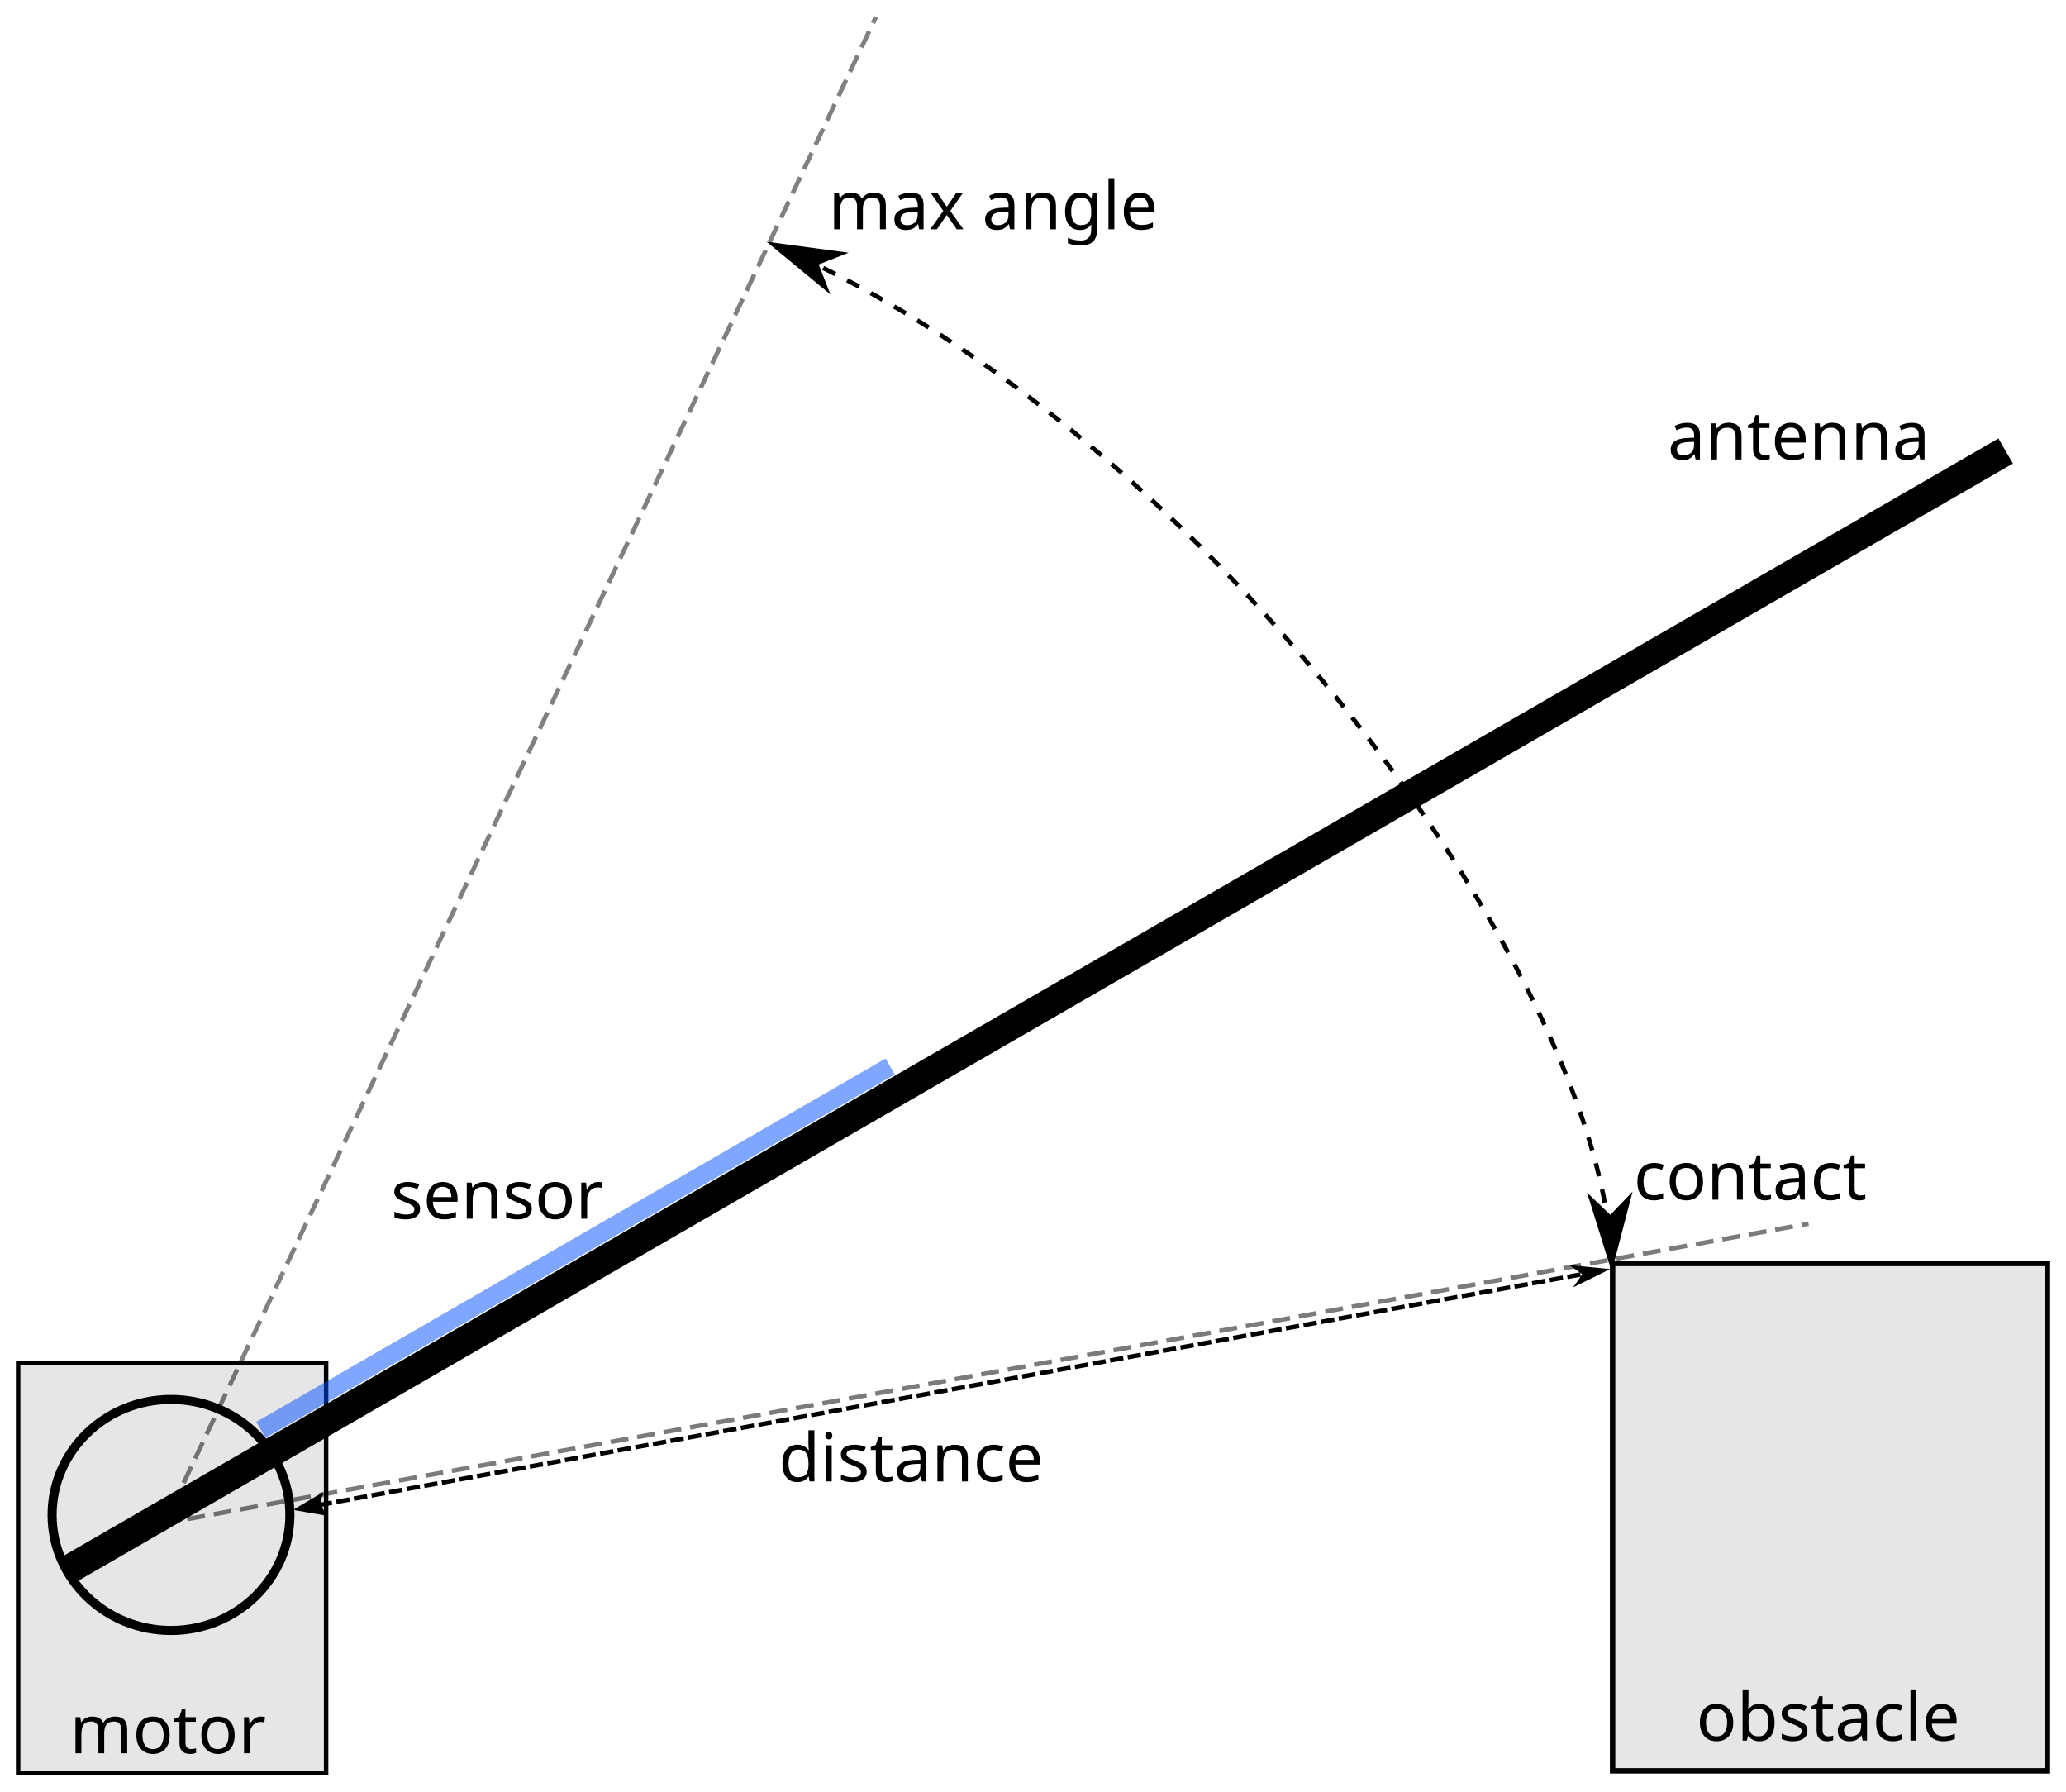
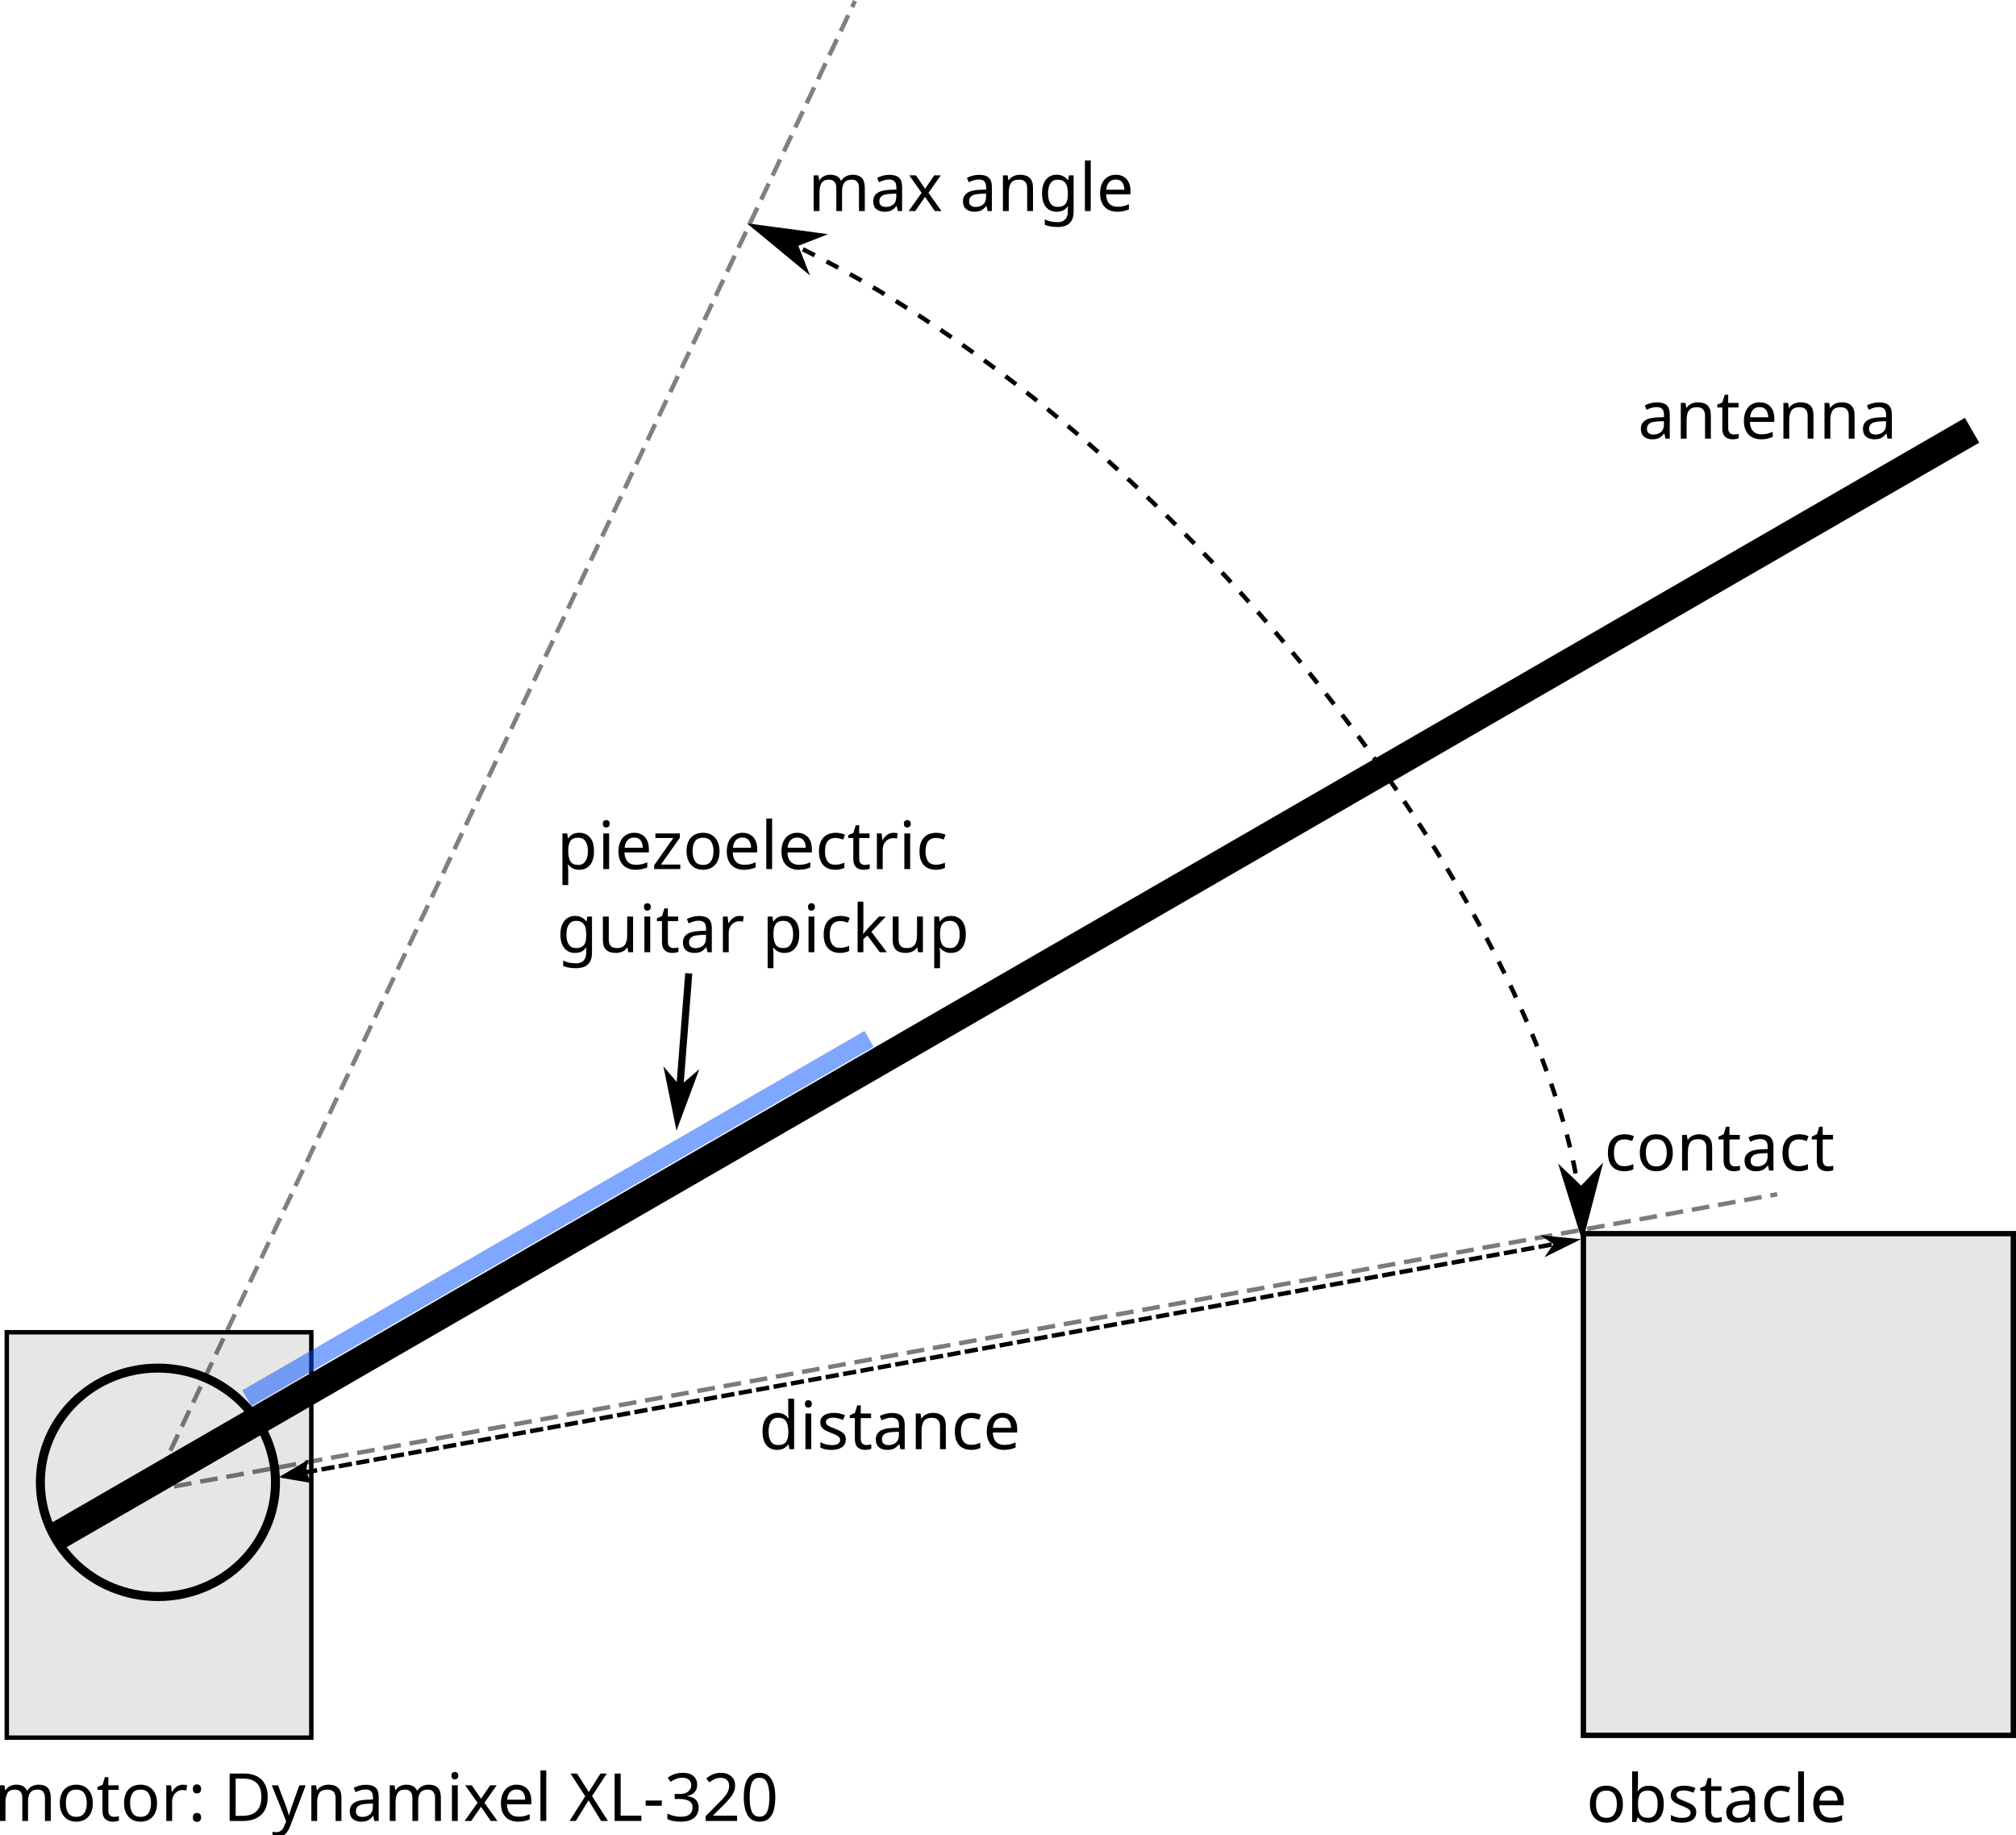
- <svg xmlns="http://www.w3.org/2000/svg" width="130.044mm" height="112.73mm" viewBox="0 0 460.784 399.436" id="svg2" version="1.1">
+ <svg xmlns="http://www.w3.org/2000/svg" width="128.334mm" height="116.773mm" viewBox="0 0 454.728 413.761" id="svg2" version="1.1">
  <defs id="defs4">
-     <marker orient="auto" refY="0" refX="0" id="marker5219" style="overflow:visible">
-       <path id="path5221" d="M 0,0 5,-5 -12.5,0 5,5 0,0 Z" style="fill:#000000;fill-opacity:1;fill-rule:evenodd;stroke:#000000;stroke-width:1pt;stroke-opacity:1" transform="matrix(-0.4,0,0,-0.4,-4,0)" />
+     <marker orient="auto" refY="0" refX="0" id="marker4281" style="overflow:visible">
+       <path id="path4283" d="M 0,0 5,-5 -12.5,0 5,5 0,0 Z" style="fill:#000000;fill-opacity:1;fill-rule:evenodd;stroke:#000000;stroke-width:1pt;stroke-opacity:1" transform="matrix(-0.4,0,0,-0.4,-4,0)" />
    </marker>
-     <marker orient="auto" refY="0" refX="0" id="Arrow1Mend" style="overflow:visible">
-       <path id="path4169" d="M 0,0 5,-5 -12.5,0 5,5 0,0 Z" style="fill:#000000;fill-opacity:1;fill-rule:evenodd;stroke:#000000;stroke-width:1pt;stroke-opacity:1" transform="matrix(-0.4,0,0,-0.4,-4,0)" />
+     <marker style="overflow:visible" id="marker5219" refX="0" refY="0" orient="auto">
+       <path transform="matrix(-0.4,0,0,-0.4,-4,0)" style="fill:#000000;fill-opacity:1;fill-rule:evenodd;stroke:#000000;stroke-width:1pt;stroke-opacity:1" d="M 0,0 5,-5 -12.5,0 5,5 0,0 Z" id="path5221" />
    </marker>
-     <marker orient="auto" refY="0" refX="0" id="Arrow2Mstart" style="overflow:visible">
-       <path id="path4184" style="fill:#000000;fill-opacity:1;fill-rule:evenodd;stroke:#000000;stroke-width:0.625;stroke-linejoin:round;stroke-opacity:1" d="M 8.719,4.034 -2.207,0.016 8.719,-4.002 c -1.745,2.372 -1.735,5.617 -6e-7,8.035 z" transform="scale(0.6,0.6)" />
+     <marker style="overflow:visible" id="Arrow1Mend" refX="0" refY="0" orient="auto">
+       <path transform="matrix(-0.4,0,0,-0.4,-4,0)" style="fill:#000000;fill-opacity:1;fill-rule:evenodd;stroke:#000000;stroke-width:1pt;stroke-opacity:1" d="M 0,0 5,-5 -12.5,0 5,5 0,0 Z" id="path4169" />
    </marker>
-     <marker orient="auto" refY="0" refX="0" id="Arrow1Lstart" style="overflow:visible">
-       <path id="path4160" d="M 0,0 5,-5 -12.5,0 5,5 0,0 Z" style="fill:#000000;fill-opacity:1;fill-rule:evenodd;stroke:#000000;stroke-width:1pt;stroke-opacity:1" transform="matrix(0.8,0,0,0.8,10,0)" />
+     <marker style="overflow:visible" id="Arrow2Mstart" refX="0" refY="0" orient="auto">
+       <path transform="scale(0.6,0.6)" d="M 8.719,4.034 -2.207,0.016 8.719,-4.002 c -1.745,2.372 -1.735,5.617 -6e-7,8.035 z" style="fill:#000000;fill-opacity:1;fill-rule:evenodd;stroke:#000000;stroke-width:0.625;stroke-linejoin:round;stroke-opacity:1" id="path4184" />
    </marker>
-     <marker orient="auto" refY="0" refX="0" id="Arrow1Lend" style="overflow:visible">
-       <path id="path4163" d="M 0,0 5,-5 -12.5,0 5,5 0,0 Z" style="fill:#000000;fill-opacity:1;fill-rule:evenodd;stroke:#000000;stroke-width:1pt;stroke-opacity:1" transform="matrix(-0.8,0,0,-0.8,-10,0)" />
+     <marker style="overflow:visible" id="Arrow1Lstart" refX="0" refY="0" orient="auto">
+       <path transform="matrix(0.8,0,0,0.8,10,0)" style="fill:#000000;fill-opacity:1;fill-rule:evenodd;stroke:#000000;stroke-width:1pt;stroke-opacity:1" d="M 0,0 5,-5 -12.5,0 5,5 0,0 Z" id="path4160" />
    </marker>
-     <marker orient="auto" refY="0" refX="0" id="Arrow2Lstart" style="overflow:visible">
-       <path id="path4178" style="fill:#000000;fill-opacity:1;fill-rule:evenodd;stroke:#000000;stroke-width:0.625;stroke-linejoin:round;stroke-opacity:1" d="M 8.719,4.034 -2.207,0.016 8.719,-4.002 c -1.745,2.372 -1.735,5.617 -6e-7,8.035 z" transform="matrix(1.1,0,0,1.1,1.1,0)" />
+     <marker style="overflow:visible" id="Arrow1Lend" refX="0" refY="0" orient="auto">
+       <path transform="matrix(-0.8,0,0,-0.8,-10,0)" style="fill:#000000;fill-opacity:1;fill-rule:evenodd;stroke:#000000;stroke-width:1pt;stroke-opacity:1" d="M 0,0 5,-5 -12.5,0 5,5 0,0 Z" id="path4163" />
+     </marker>
+     <marker style="overflow:visible" id="Arrow2Lstart" refX="0" refY="0" orient="auto">
+       <path transform="matrix(1.1,0,0,1.1,1.1,0)" d="M 8.719,4.034 -2.207,0.016 8.719,-4.002 c -1.745,2.372 -1.735,5.617 -6e-7,8.035 z" style="fill:#000000;fill-opacity:1;fill-rule:evenodd;stroke:#000000;stroke-width:0.625;stroke-linejoin:round;stroke-opacity:1" id="path4178" />
    </marker>
  </defs>
-   <g id="layer1" transform="translate(-131.3171,-15.52234)">
-     <rect style="fill:#e6e6e6;fill-rule:evenodd;stroke:#000000;stroke-width:1px;stroke-linecap:butt;stroke-linejoin:miter;stroke-opacity:1" id="rect3344" width="68.69" height="91.419" x="135.36" y="319.497" />
-     <ellipse style="fill:#e6e6e6;stroke:#000000;stroke-width:2.028" id="path4148" cx="169.453" cy="353.337" rx="26.517" ry="25.759" />
-     <path style="fill:none;fill-rule:evenodd;stroke:#000000;stroke-width:6.462;stroke-linecap:butt;stroke-linejoin:miter;stroke-opacity:1" d="M 146.689,365.479 578.645,116.089" id="path3342" />
-     <rect style="fill:#e6e6e6;stroke:#000000;stroke-width:1.209" id="rect4150" width="96.975" height="113.137" x="490.979" y="297.259" />
-     <path style="fill:none;fill-rule:evenodd;stroke:#000000;stroke-width:1;stroke-linecap:butt;stroke-linejoin:miter;stroke-miterlimit:4;stroke-dasharray:3, 3;stroke-dashoffset:0;stroke-opacity:1;marker-start:url(#Arrow1Lstart);marker-end:url(#Arrow1Lend)" d="M 304.056,70.191 C 404.465,114.031 489.318,237.068 490.732,297.172" id="path4152" />
-     <text xml:space="preserve" style="font-style:normal;font-weight:normal;font-size:15px;line-height:125%;font-family:sans-serif;letter-spacing:0px;word-spacing:0px;fill:#000000;fill-opacity:1;stroke:none;stroke-width:1px;stroke-linecap:butt;stroke-linejoin:miter;stroke-opacity:1" x="495.682" y="283.03" id="text5094">
-       <tspan x="495.682" y="283.03" style="font-size:15px" id="tspan5102">contact</tspan>
+   <g id="layer1" transform="translate(-89.26331,-33.33022)">
+     <rect style="fill:#e6e6e6;fill-rule:evenodd;stroke:#000000;stroke-width:1px;stroke-linecap:butt;stroke-linejoin:miter;stroke-opacity:1" id="rect3344" width="68.69" height="91.419" x="90.794" y="333.761" />
+     <ellipse style="fill:#e6e6e6;stroke:#000000;stroke-width:2.028" id="path4148" cx="124.887" cy="367.601" rx="26.517" ry="25.759" />
+     <path style="fill:none;fill-rule:evenodd;stroke:#000000;stroke-width:6.462;stroke-linecap:butt;stroke-linejoin:miter;stroke-opacity:1" d="M 102.122,379.744 534.078,130.354" id="path3342" />
+     <rect style="fill:#e6e6e6;stroke:#000000;stroke-width:1.209" id="rect4150" width="96.975" height="113.137" x="446.412" y="311.524" />
+     <path style="fill:none;fill-rule:evenodd;stroke:#000000;stroke-width:1;stroke-linecap:butt;stroke-linejoin:miter;stroke-miterlimit:4;stroke-dasharray:3, 3;stroke-dashoffset:0;stroke-opacity:1;marker-start:url(#Arrow1Lstart);marker-end:url(#Arrow1Lend)" d="M 259.49,84.455 C 359.899,128.296 444.752,251.333 446.166,311.437" id="path4152" />
+     <text xml:space="preserve" style="font-style:normal;font-weight:normal;font-size:15px;line-height:125%;font-family:sans-serif;letter-spacing:0px;word-spacing:0px;fill:#000000;fill-opacity:1;stroke:none;stroke-width:1px;stroke-linecap:butt;stroke-linejoin:miter;stroke-opacity:1" x="451.115" y="297.295" id="text5094">
+       <tspan x="451.115" y="297.295" style="font-size:15px" id="tspan5102">contact</tspan>
    </text>
-     <text xml:space="preserve" style="font-style:normal;font-weight:normal;font-size:15px;line-height:125%;font-family:sans-serif;letter-spacing:0px;word-spacing:0px;fill:#000000;fill-opacity:1;stroke:none;stroke-width:1px;stroke-linecap:butt;stroke-linejoin:miter;stroke-opacity:1" x="316.077" y="66.655" id="text5098">
-       <tspan id="tspan5100" x="316.077" y="66.655">max angle</tspan>
+     <text xml:space="preserve" style="font-style:normal;font-weight:normal;font-size:15px;line-height:125%;font-family:sans-serif;letter-spacing:0px;word-spacing:0px;fill:#000000;fill-opacity:1;stroke:none;stroke-width:1px;stroke-linecap:butt;stroke-linejoin:miter;stroke-opacity:1" x="271.51" y="80.92" id="text5098">
+       <tspan id="tspan5100" x="271.51" y="80.92">max angle</tspan>
    </text>
-     <path style="fill:none;fill-rule:evenodd;stroke:#000000;stroke-width:1;stroke-linecap:butt;stroke-linejoin:miter;stroke-miterlimit:4;stroke-dasharray:4, 2;stroke-dashoffset:0;stroke-opacity:0.497" d="M 169.706,351.619 326.683,19.279" id="path5106" />
-     <path style="fill:#000000;fill-rule:evenodd;stroke:#000000;stroke-width:1;stroke-linecap:butt;stroke-linejoin:miter;stroke-miterlimit:4;stroke-dasharray:4, 2;stroke-dashoffset:0;stroke-opacity:0.516" d="M 173.08,354.259 534.675,288.373" id="path5106-3" />
-     <path style="fill:#93a7ac;fill-rule:evenodd;stroke:#004fff;stroke-width:4.1;stroke-linecap:butt;stroke-linejoin:miter;stroke-miterlimit:4;stroke-dasharray:none;stroke-opacity:0.497" d="M 189.5,334.362 329.849,253.332" id="path5123" />
-     <path style="fill:none;fill-rule:evenodd;stroke:#000000;stroke-width:0.997;stroke-linecap:butt;stroke-linejoin:miter;stroke-miterlimit:4;stroke-dasharray:2.99, 0.997;stroke-dashoffset:0;stroke-opacity:1;marker-start:url(#Arrow2Mstart);marker-end:url(#marker5219)" d="m 198.49,351.862 290.022,-53" id="path5129" />
-     <text xml:space="preserve" style="font-style:normal;font-weight:normal;font-size:40px;line-height:125%;font-family:sans-serif;letter-spacing:0px;word-spacing:0px;fill:#000000;fill-opacity:1;stroke:none;stroke-width:1px;stroke-linecap:butt;stroke-linejoin:miter;stroke-opacity:1" x="305" y="345.862" id="text5349">
-       <tspan id="tspan5351" x="305" y="345.862" style="font-size:15px">distance</tspan>
+     <path style="fill:none;fill-rule:evenodd;stroke:#000000;stroke-width:1;stroke-linecap:butt;stroke-linejoin:miter;stroke-miterlimit:4;stroke-dasharray:4, 2;stroke-dashoffset:0;stroke-opacity:0.497" d="M 125.139,365.884 282.117,33.544" id="path5106" />
+     <path style="fill:#000000;fill-rule:evenodd;stroke:#000000;stroke-width:1;stroke-linecap:butt;stroke-linejoin:miter;stroke-miterlimit:4;stroke-dasharray:4, 2;stroke-dashoffset:0;stroke-opacity:0.516" d="M 128.513,368.524 490.108,302.637" id="path5106-3" />
+     <path style="fill:#93a7ac;fill-rule:evenodd;stroke:#004fff;stroke-width:4.1;stroke-linecap:butt;stroke-linejoin:miter;stroke-miterlimit:4;stroke-dasharray:none;stroke-opacity:0.497" d="M 144.934,348.627 285.282,267.596" id="path5123" />
+     <path style="fill:none;fill-rule:evenodd;stroke:#000000;stroke-width:0.997;stroke-linecap:butt;stroke-linejoin:miter;stroke-miterlimit:4;stroke-dasharray:2.99, 0.997;stroke-dashoffset:0;stroke-opacity:1;marker-start:url(#Arrow2Mstart);marker-end:url(#marker5219)" d="m 153.924,366.127 290.022,-53" id="path5129" />
+     <text xml:space="preserve" style="font-style:normal;font-weight:normal;font-size:40px;line-height:125%;font-family:sans-serif;letter-spacing:0px;word-spacing:0px;fill:#000000;fill-opacity:1;stroke:none;stroke-width:1px;stroke-linecap:butt;stroke-linejoin:miter;stroke-opacity:1" x="260.434" y="360.127" id="text5349">
+       <tspan id="tspan5351" x="260.434" y="360.127" style="font-size:15px">distance</tspan>
    </text>
-     <text xml:space="preserve" style="font-style:normal;font-weight:normal;font-size:40px;line-height:125%;font-family:sans-serif;letter-spacing:0px;word-spacing:0px;fill:#000000;fill-opacity:1;stroke:none;stroke-width:1px;stroke-linecap:butt;stroke-linejoin:miter;stroke-opacity:1" x="218.496" y="287.273" id="text7441">
-       <tspan id="tspan7443" x="218.496" y="287.273" style="font-size:15px">sensor</tspan>
+     <text xml:space="preserve" style="font-style:normal;font-weight:normal;font-size:40px;line-height:125%;font-family:sans-serif;letter-spacing:0px;word-spacing:0px;fill:#000000;fill-opacity:1;stroke:none;stroke-width:1px;stroke-linecap:butt;stroke-linejoin:miter;stroke-opacity:1" x="214.841" y="229.311" id="text7441">
+       <tspan id="tspan7443" x="214.841" y="229.311" style="font-size:15px">piezoelectric </tspan>
+       <tspan x="214.841" y="248.061" style="font-size:15px" id="tspan4271">guitar pickup</tspan>
    </text>
-     <text xml:space="preserve" style="font-style:normal;font-weight:normal;font-size:40px;line-height:125%;font-family:sans-serif;letter-spacing:0px;word-spacing:0px;fill:#000000;fill-opacity:1;stroke:none;stroke-width:1px;stroke-linecap:butt;stroke-linejoin:miter;stroke-opacity:1" x="146.873" y="406.473" id="text7502">
-       <tspan id="tspan7504" x="146.873" y="406.473" style="font-size:15px">motor</tspan>
+     <text xml:space="preserve" style="font-style:normal;font-weight:normal;font-size:40px;line-height:125%;font-family:sans-serif;letter-spacing:0px;word-spacing:0px;fill:#000000;fill-opacity:1;stroke:none;stroke-width:1px;stroke-linecap:butt;stroke-linejoin:miter;stroke-opacity:1" x="87.901" y="443.971" id="text7502">
+       <tspan x="87.901" y="443.971" style="font-size:15px" id="tspan4649">motor: Dynamixel XL-320</tspan>
+       <tspan x="87.901" y="462.721" style="font-size:15px" id="tspan4653" />
    </text>
-     <text xml:space="preserve" style="font-style:normal;font-weight:normal;font-size:40px;line-height:125%;font-family:sans-serif;letter-spacing:0px;word-spacing:0px;fill:#000000;fill-opacity:1;stroke:none;stroke-width:1px;stroke-linecap:butt;stroke-linejoin:miter;stroke-opacity:1" x="509.619" y="403.645" id="text7506">
-       <tspan id="tspan7508" x="509.619" y="403.645" style="font-size:15px">obstacle</tspan>
+     <text xml:space="preserve" style="font-style:normal;font-weight:normal;font-size:40px;line-height:125%;font-family:sans-serif;letter-spacing:0px;word-spacing:0px;fill:#000000;fill-opacity:1;stroke:none;stroke-width:1px;stroke-linecap:butt;stroke-linejoin:miter;stroke-opacity:1" x="447.053" y="444.194" id="text7506">
+       <tspan id="tspan7508" x="447.053" y="444.194" style="font-size:15px">obstacle</tspan>
    </text>
-     <text xml:space="preserve" style="font-style:normal;font-weight:normal;font-size:40px;line-height:125%;font-family:sans-serif;letter-spacing:0px;word-spacing:0px;fill:#000000;fill-opacity:1;stroke:none;stroke-width:1px;stroke-linecap:butt;stroke-linejoin:miter;stroke-opacity:1" x="503.255" y="117.974" id="text7510">
-       <tspan id="tspan7512" x="503.255" y="117.974" style="font-size:15px">antenna</tspan>
+     <text xml:space="preserve" style="font-style:normal;font-weight:normal;font-size:40px;line-height:125%;font-family:sans-serif;letter-spacing:0px;word-spacing:0px;fill:#000000;fill-opacity:1;stroke:none;stroke-width:1px;stroke-linecap:butt;stroke-linejoin:miter;stroke-opacity:1" x="458.689" y="132.238" id="text7510">
+       <tspan id="tspan7512" x="458.689" y="132.238" style="font-size:15px">antenna</tspan>
    </text>
+     <path style="fill:none;fill-rule:evenodd;stroke:#000000;stroke-width:1.6;stroke-linecap:butt;stroke-linejoin:miter;stroke-miterlimit:4;stroke-dasharray:none;stroke-opacity:1;marker-end:url(#marker4281)" d="m 244.619,252.826 -2.525,32.325" id="path4273" />
  </g>
</svg>
